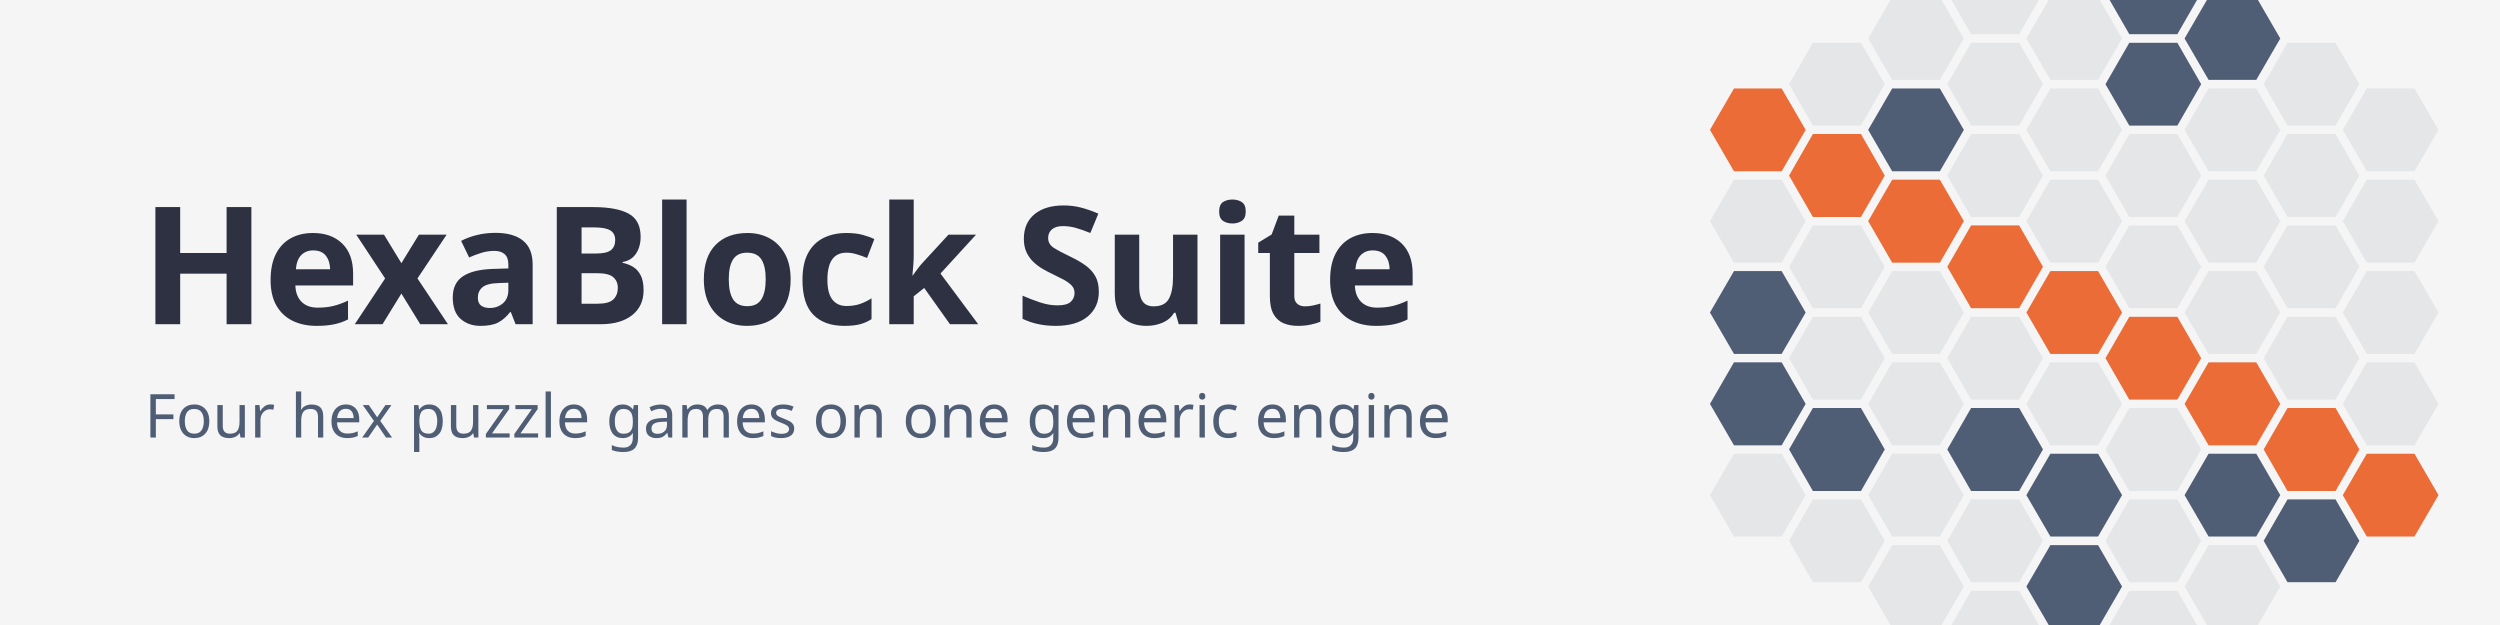
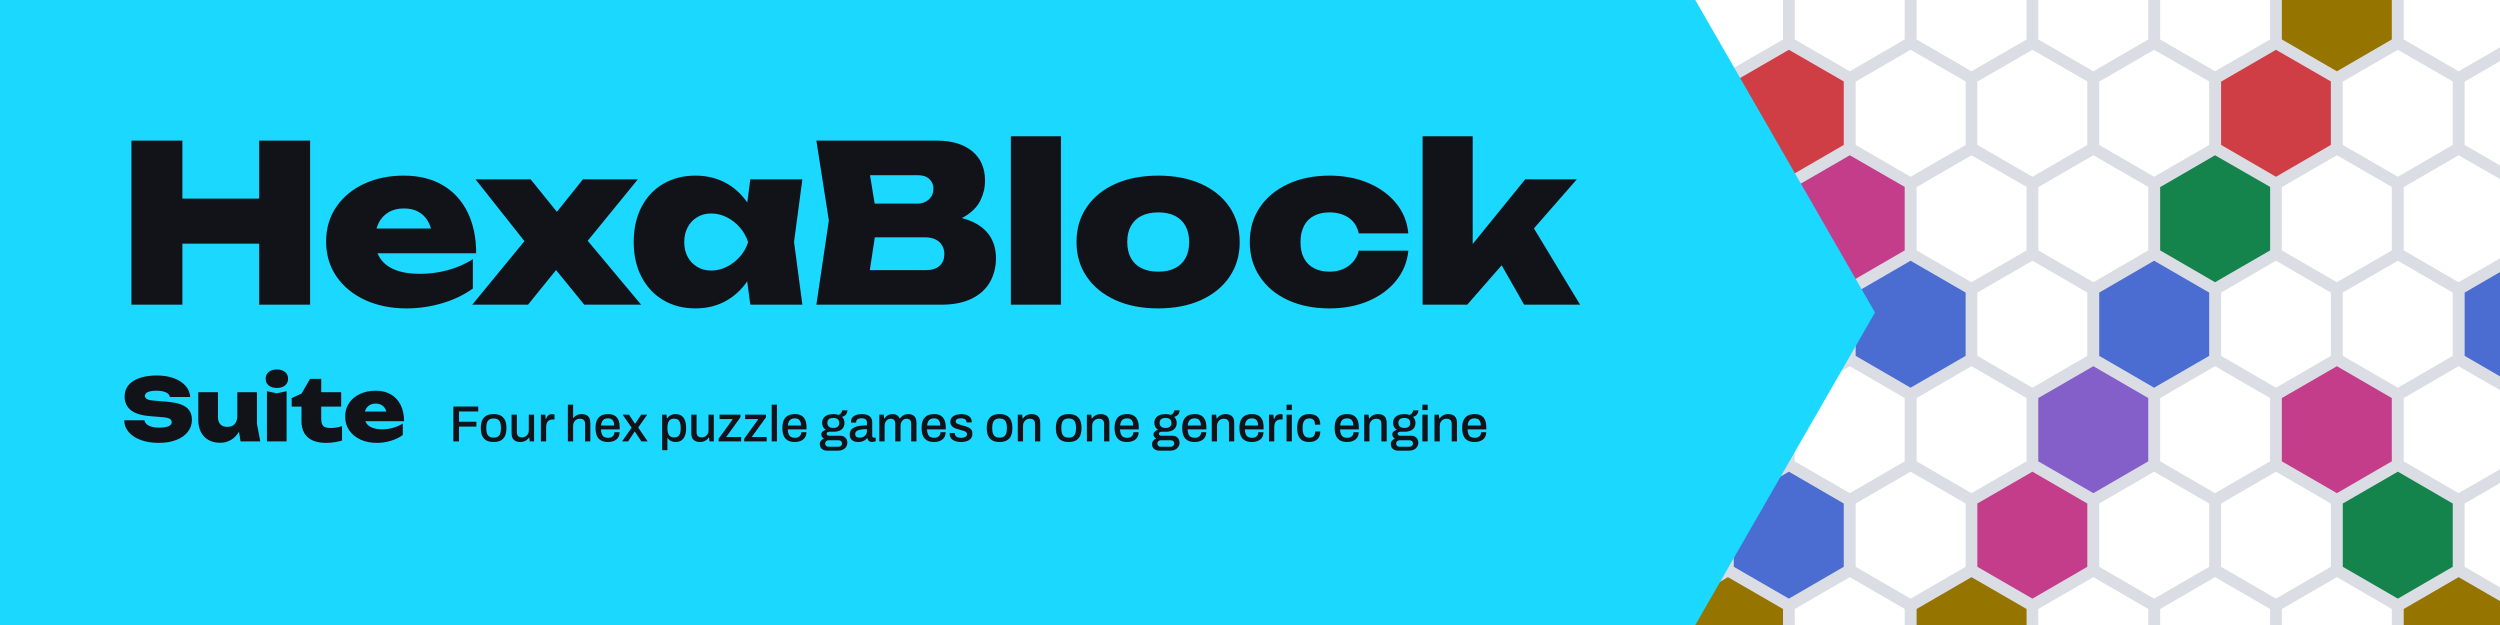
<svg xmlns="http://www.w3.org/2000/svg" viewBox="0 0 1280 320" width="1280" height="320" role="img" aria-label="HexaBlock Suite: four hex puzzle games on one generic engine">
-   <rect width="1280" height="320" fill="#f5f5f5" />
-   <polygon points="924.5,66.5 912.2,87.7 887.8,87.7 875.5,66.5 887.8,45.3 912.2,45.3" fill="#eb6c36" />
-   <polygon points="924.5,113.2 912.2,134.5 887.8,134.5 875.5,113.2 887.8,92 912.2,92" fill="#e4e6e8" />
-   <polygon points="924.5,160 912.2,181.2 887.8,181.2 875.5,160 887.8,138.8 912.2,138.8" fill="#4f5d75" />
-   <polygon points="924.5,206.8 912.2,228 887.8,228 875.5,206.8 887.8,185.5 912.2,185.5" fill="#4f5d75" />
-   <polygon points="924.5,253.5 912.2,274.7 887.8,274.7 875.5,253.5 887.8,232.3 912.2,232.3" fill="#e4e6e8" />
-   <polygon points="965,43.1 952.8,64.3 928.2,64.3 916,43.1 928.2,21.9 952.8,21.9" fill="#e4e6e8" />
-   <polygon points="965,89.9 952.8,111.1 928.2,111.1 916,89.9 928.2,68.6 952.8,68.6" fill="#eb6c36" />
-   <polygon points="965,136.6 952.8,157.8 928.2,157.8 916,136.6 928.2,115.4 952.8,115.4" fill="#e4e6e8" />
-   <polygon points="965,183.4 952.8,204.6 928.2,204.6 916,183.4 928.2,162.2 952.8,162.2" fill="#e4e6e8" />
-   <polygon points="965,230.1 952.8,251.4 928.2,251.4 916,230.1 928.2,208.9 952.8,208.9" fill="#4f5d75" />
-   <polygon points="965,276.9 952.8,298.1 928.2,298.1 916,276.9 928.2,255.7 952.8,255.7" fill="#e4e6e8" />
-   <polygon points="1005.5,19.7 993.2,40.9 968.8,40.9 956.5,19.7 968.8,-1.5 993.2,-1.5" fill="#e4e6e8" />
-   <polygon points="1005.5,66.5 993.2,87.7 968.8,87.7 956.5,66.5 968.8,45.3 993.2,45.3" fill="#4f5d75" />
-   <polygon points="1005.5,113.2 993.2,134.5 968.8,134.5 956.5,113.2 968.8,92 993.2,92" fill="#eb6c36" />
-   <polygon points="1005.5,160 993.2,181.2 968.8,181.2 956.5,160 968.8,138.8 993.2,138.8" fill="#e4e6e8" />
-   <polygon points="1005.5,206.8 993.2,228 968.8,228 956.5,206.8 968.8,185.5 993.2,185.5" fill="#e4e6e8" />
-   <polygon points="1005.5,253.5 993.2,274.7 968.8,274.7 956.5,253.5 968.8,232.3 993.2,232.3" fill="#e4e6e8" />
-   <polygon points="1005.5,300.3 993.2,321.5 968.8,321.5 956.5,300.3 968.8,279.1 993.2,279.1" fill="#e4e6e8" />
-   <polygon points="1046,-3.7 1033.8,17.5 1009.2,17.5 997,-3.7 1009.2,-24.9 1033.8,-24.9" fill="#e4e6e8" />
-   <polygon points="1046,43.1 1033.8,64.3 1009.2,64.3 997,43.1 1009.2,21.9 1033.8,21.9" fill="#e4e6e8" />
-   <polygon points="1046,89.9 1033.8,111.1 1009.2,111.1 997,89.9 1009.2,68.6 1033.8,68.6" fill="#e4e6e8" />
-   <polygon points="1046,136.6 1033.8,157.8 1009.2,157.8 997,136.6 1009.2,115.4 1033.8,115.4" fill="#eb6c36" />
-   <polygon points="1046,183.4 1033.8,204.6 1009.2,204.6 997,183.4 1009.2,162.2 1033.8,162.2" fill="#e4e6e8" />
-   <polygon points="1046,230.1 1033.8,251.4 1009.2,251.4 997,230.1 1009.2,208.9 1033.8,208.9" fill="#4f5d75" />
-   <polygon points="1046,276.9 1033.8,298.1 1009.2,298.1 997,276.9 1009.2,255.7 1033.8,255.7" fill="#e4e6e8" />
-   <polygon points="1046,323.7 1033.8,344.9 1009.2,344.9 997,323.7 1009.2,302.5 1033.8,302.5" fill="#e4e6e8" />
-   <polygon points="1086.5,-27.1 1074.2,-5.8 1049.8,-5.8 1037.5,-27.1 1049.8,-48.3 1074.2,-48.3" fill="#e4e6e8" />
-   <polygon points="1086.5,19.7 1074.2,40.9 1049.8,40.9 1037.5,19.7 1049.8,-1.5 1074.2,-1.5" fill="#e4e6e8" />
-   <polygon points="1086.5,66.5 1074.2,87.7 1049.8,87.7 1037.5,66.5 1049.8,45.3 1074.2,45.3" fill="#e4e6e8" />
-   <polygon points="1086.5,113.2 1074.2,134.5 1049.8,134.5 1037.5,113.2 1049.8,92 1074.2,92" fill="#e4e6e8" />
-   <polygon points="1086.5,160 1074.2,181.2 1049.8,181.2 1037.5,160 1049.8,138.8 1074.2,138.8" fill="#eb6c36" />
-   <polygon points="1086.5,206.8 1074.2,228 1049.8,228 1037.5,206.8 1049.8,185.5 1074.2,185.5" fill="#e4e6e8" />
-   <polygon points="1086.5,253.5 1074.2,274.7 1049.8,274.7 1037.5,253.5 1049.8,232.3 1074.2,232.3" fill="#4f5d75" />
-   <polygon points="1086.5,300.3 1074.2,321.5 1049.8,321.5 1037.5,300.3 1049.8,279.1 1074.2,279.1" fill="#4f5d75" />
-   <polygon points="1086.5,347.1 1074.2,368.3 1049.8,368.3 1037.5,347.1 1049.8,325.8 1074.2,325.8" fill="#e4e6e8" />
-   <polygon points="1127,-3.7 1114.8,17.5 1090.2,17.5 1078,-3.7 1090.2,-24.9 1114.8,-24.9" fill="#4f5d75" />
-   <polygon points="1127,43.1 1114.8,64.3 1090.2,64.3 1078,43.1 1090.2,21.9 1114.8,21.9" fill="#4f5d75" />
-   <polygon points="1127,89.9 1114.8,111.1 1090.2,111.1 1078,89.9 1090.2,68.6 1114.8,68.6" fill="#e4e6e8" />
-   <polygon points="1127,136.6 1114.8,157.8 1090.2,157.8 1078,136.6 1090.2,115.4 1114.8,115.4" fill="#e4e6e8" />
-   <polygon points="1127,183.4 1114.8,204.6 1090.2,204.6 1078,183.4 1090.2,162.2 1114.8,162.2" fill="#eb6c36" />
-   <polygon points="1127,230.1 1114.8,251.4 1090.2,251.4 1078,230.1 1090.2,208.9 1114.8,208.9" fill="#e4e6e8" />
-   <polygon points="1127,276.9 1114.8,298.1 1090.2,298.1 1078,276.9 1090.2,255.7 1114.8,255.7" fill="#e4e6e8" />
-   <polygon points="1127,323.7 1114.8,344.9 1090.2,344.9 1078,323.7 1090.2,302.5 1114.8,302.5" fill="#e4e6e8" />
-   <polygon points="1167.5,19.7 1155.2,40.9 1130.8,40.9 1118.5,19.7 1130.8,-1.5 1155.2,-1.5" fill="#4f5d75" />
-   <polygon points="1167.5,66.5 1155.2,87.7 1130.8,87.7 1118.5,66.5 1130.8,45.3 1155.2,45.3" fill="#e4e6e8" />
-   <polygon points="1167.5,113.2 1155.2,134.5 1130.8,134.5 1118.5,113.2 1130.8,92 1155.2,92" fill="#e4e6e8" />
-   <polygon points="1167.5,160 1155.2,181.2 1130.8,181.2 1118.5,160 1130.8,138.8 1155.2,138.8" fill="#e4e6e8" />
-   <polygon points="1167.5,206.8 1155.2,228 1130.8,228 1118.5,206.8 1130.8,185.5 1155.2,185.5" fill="#eb6c36" />
-   <polygon points="1167.5,253.5 1155.2,274.7 1130.8,274.7 1118.5,253.5 1130.8,232.3 1155.2,232.3" fill="#4f5d75" />
-   <polygon points="1167.5,300.3 1155.2,321.5 1130.8,321.5 1118.5,300.3 1130.8,279.1 1155.2,279.1" fill="#e4e6e8" />
-   <polygon points="1208,43.1 1195.8,64.3 1171.2,64.3 1159,43.1 1171.2,21.9 1195.8,21.9" fill="#e4e6e8" />
-   <polygon points="1208,89.9 1195.8,111.1 1171.2,111.1 1159,89.9 1171.2,68.6 1195.8,68.6" fill="#e4e6e8" />
-   <polygon points="1208,136.6 1195.8,157.8 1171.2,157.8 1159,136.6 1171.2,115.4 1195.8,115.4" fill="#e4e6e8" />
-   <polygon points="1208,183.4 1195.8,204.6 1171.2,204.6 1159,183.4 1171.2,162.2 1195.8,162.2" fill="#e4e6e8" />
-   <polygon points="1208,230.1 1195.8,251.4 1171.2,251.4 1159,230.1 1171.2,208.9 1195.8,208.9" fill="#eb6c36" />
-   <polygon points="1208,276.9 1195.8,298.1 1171.2,298.1 1159,276.9 1171.2,255.7 1195.8,255.7" fill="#4f5d75" />
-   <polygon points="1248.5,66.5 1236.2,87.7 1211.8,87.7 1199.5,66.5 1211.8,45.3 1236.2,45.3" fill="#e4e6e8" />
-   <polygon points="1248.5,113.2 1236.2,134.5 1211.8,134.5 1199.5,113.2 1211.8,92 1236.2,92" fill="#e4e6e8" />
-   <polygon points="1248.5,160 1236.2,181.2 1211.8,181.2 1199.5,160 1211.8,138.8 1236.2,138.8" fill="#e4e6e8" />
-   <polygon points="1248.5,206.8 1236.2,228 1211.8,228 1199.5,206.8 1211.8,185.5 1236.2,185.5" fill="#e4e6e8" />
-   <polygon points="1248.5,253.5 1236.2,274.7 1211.8,274.7 1199.5,253.5 1211.8,232.3 1236.2,232.3" fill="#eb6c36" />
-   <text x="72" y="166" font-family="-apple-system, BlinkMacSystemFont, 'Segoe UI', 'Noto Sans', Helvetica, Arial, sans-serif" font-size="84" font-weight="700" fill="#2d3142" text-anchor="start" letter-spacing="-1.5">HexaBlock Suite</text>
-   <text x="74" y="224" font-family="-apple-system, BlinkMacSystemFont, 'Segoe UI', 'Noto Sans', Helvetica, Arial, sans-serif" font-size="31" font-weight="400" fill="#4f5d75" text-anchor="start">Four hex puzzle games on one generic engine</text>
+   <rect width="1280" height="320" fill="#dbdde4" />
+   <polygon points="663.4,20.2 635.3,36.5 607.1,20.2 607.1,-12.3 635.3,-28.5 663.4,-12.3" fill="#ffffff" />
+   <polygon points="725.8,20.2 697.6,36.5 669.5,20.2 669.5,-12.3 697.6,-28.5 725.8,-12.3" fill="#ffffff" />
+   <polygon points="788.1,20.2 760.0,36.5 731.9,20.2 731.9,-12.3 760.0,-28.5 788.1,-12.3" fill="#957500" />
+   <polygon points="850.5,20.2 822.4,36.5 794.2,20.2 794.2,-12.3 822.4,-28.5 850.5,-12.3" fill="#ffffff" />
+   <polygon points="912.9,20.2 884.7,36.5 856.6,20.2 856.6,-12.3 884.7,-28.5 912.9,-12.3" fill="#ffffff" />
+   <polygon points="975.2,20.2 947.1,36.5 918.9,20.2 918.9,-12.3 947.1,-28.5 975.2,-12.3" fill="#ffffff" />
+   <polygon points="1037.6,20.2 1009.4,36.5 981.3,20.2 981.3,-12.3 1009.4,-28.5 1037.6,-12.3" fill="#ffffff" />
+   <polygon points="1099.9,20.2 1071.8,36.5 1043.6,20.2 1043.6,-12.3 1071.8,-28.5 1099.9,-12.3" fill="#ffffff" />
+   <polygon points="1162.3,20.2 1134.1,36.5 1106.0,20.2 1106.0,-12.3 1134.1,-28.5 1162.3,-12.3" fill="#ffffff" />
+   <polygon points="1224.6,20.2 1196.5,36.5 1168.3,20.2 1168.3,-12.3 1196.5,-28.5 1224.6,-12.3" fill="#957500" />
+   <polygon points="1287.0,20.2 1258.8,36.5 1230.7,20.2 1230.7,-12.3 1258.8,-28.5 1287.0,-12.3" fill="#ffffff" />
+   <polygon points="632.3,74.2 604.1,90.5 576.0,74.2 576.0,41.8 604.1,25.5 632.3,41.7" fill="#ffffff" />
+   <polygon points="694.6,74.2 666.5,90.5 638.3,74.2 638.3,41.8 666.5,25.5 694.6,41.7" fill="#845ec9" />
+   <polygon points="757.0,74.2 728.8,90.5 700.7,74.2 700.7,41.8 728.8,25.5 757.0,41.7" fill="#ffffff" />
+   <polygon points="819.3,74.2 791.2,90.5 763.0,74.2 763.0,41.8 791.2,25.5 819.3,41.7" fill="#15834c" />
+   <polygon points="881.7,74.2 853.5,90.5 825.4,74.2 825.4,41.8 853.5,25.5 881.7,41.7" fill="#ffffff" />
+   <polygon points="944.0,74.2 915.9,90.5 887.7,74.2 887.7,41.8 915.9,25.5 944.0,41.7" fill="#cf3d45" />
+   <polygon points="1006.4,74.2 978.2,90.5 950.1,74.2 950.1,41.8 978.2,25.5 1006.4,41.7" fill="#ffffff" />
+   <polygon points="1068.7,74.2 1040.6,90.5 1012.4,74.2 1012.4,41.8 1040.6,25.5 1068.7,41.7" fill="#ffffff" />
+   <polygon points="1131.1,74.2 1102.9,90.5 1074.8,74.2 1074.8,41.8 1102.9,25.5 1131.1,41.7" fill="#ffffff" />
+   <polygon points="1193.4,74.2 1165.3,90.5 1137.2,74.2 1137.2,41.8 1165.3,25.5 1193.4,41.7" fill="#cf3d45" />
+   <polygon points="1255.8,74.2 1227.7,90.5 1199.5,74.2 1199.5,41.8 1227.7,25.5 1255.8,41.7" fill="#ffffff" />
+   <polygon points="1318.2,74.2 1290.0,90.5 1261.9,74.2 1261.9,41.8 1290.0,25.5 1318.2,41.7" fill="#ffffff" />
+   <polygon points="663.4,128.2 635.3,144.5 607.1,128.2 607.1,95.8 635.3,79.5 663.4,95.7" fill="#ffffff" />
+   <polygon points="725.8,128.2 697.6,144.5 669.5,128.2 669.5,95.8 697.6,79.5 725.8,95.7" fill="#845ec9" />
+   <polygon points="788.1,128.2 760.0,144.5 731.9,128.2 731.9,95.8 760.0,79.5 788.1,95.7" fill="#cf3d45" />
+   <polygon points="850.5,128.2 822.4,144.5 794.2,128.2 794.2,95.8 822.4,79.5 850.5,95.7" fill="#845ec9" />
+   <polygon points="912.9,128.2 884.7,144.5 856.6,128.2 856.6,95.8 884.7,79.5 912.9,95.7" fill="#845ec9" />
+   <polygon points="975.2,128.2 947.1,144.5 918.9,128.2 918.9,95.8 947.1,79.5 975.2,95.7" fill="#c43d8a" />
+   <polygon points="1037.6,128.2 1009.4,144.5 981.3,128.2 981.3,95.8 1009.4,79.5 1037.6,95.7" fill="#ffffff" />
+   <polygon points="1099.9,128.2 1071.8,144.5 1043.6,128.2 1043.6,95.8 1071.8,79.5 1099.9,95.7" fill="#ffffff" />
+   <polygon points="1162.3,128.2 1134.1,144.5 1106.0,128.2 1106.0,95.8 1134.1,79.5 1162.3,95.7" fill="#15834c" />
+   <polygon points="1224.6,128.2 1196.5,144.5 1168.3,128.2 1168.3,95.8 1196.5,79.5 1224.6,95.7" fill="#ffffff" />
+   <polygon points="1287.0,128.2 1258.8,144.5 1230.7,128.2 1230.7,95.8 1258.8,79.5 1287.0,95.7" fill="#ffffff" />
+   <polygon points="632.3,182.2 604.1,198.5 576.0,182.2 576.0,149.8 604.1,133.5 632.3,149.8" fill="#ffffff" />
+   <polygon points="694.6,182.2 666.5,198.5 638.3,182.2 638.3,149.8 666.5,133.5 694.6,149.8" fill="#ffffff" />
+   <polygon points="757.0,182.2 728.8,198.5 700.7,182.2 700.7,149.8 728.8,133.5 757.0,149.8" fill="#957500" />
+   <polygon points="819.3,182.2 791.2,198.5 763.0,182.2 763.0,149.8 791.2,133.5 819.3,149.8" fill="#ffffff" />
+   <polygon points="881.7,182.2 853.5,198.5 825.4,182.2 825.4,149.8 853.5,133.5 881.7,149.8" fill="#ffffff" />
+   <polygon points="944.0,182.2 915.9,198.5 887.7,182.2 887.7,149.8 915.9,133.5 944.0,149.8" fill="#ffffff" />
+   <polygon points="1006.4,182.2 978.2,198.5 950.1,182.2 950.1,149.8 978.2,133.5 1006.4,149.8" fill="#4b6cd1" />
+   <polygon points="1068.7,182.2 1040.6,198.5 1012.4,182.2 1012.4,149.8 1040.6,133.5 1068.7,149.8" fill="#ffffff" />
+   <polygon points="1131.1,182.2 1102.9,198.5 1074.8,182.2 1074.8,149.8 1102.9,133.5 1131.1,149.8" fill="#4b6cd1" />
+   <polygon points="1193.4,182.2 1165.3,198.5 1137.2,182.2 1137.2,149.8 1165.3,133.5 1193.4,149.8" fill="#ffffff" />
+   <polygon points="1255.8,182.2 1227.7,198.5 1199.5,182.2 1199.5,149.8 1227.7,133.5 1255.8,149.8" fill="#ffffff" />
+   <polygon points="1318.2,182.2 1290.0,198.5 1261.9,182.2 1261.9,149.8 1290.0,133.5 1318.2,149.8" fill="#4b6cd1" />
+   <polygon points="663.4,236.2 635.3,252.5 607.1,236.2 607.1,203.8 635.3,187.5 663.4,203.8" fill="#4b6cd1" />
+   <polygon points="725.8,236.2 697.6,252.5 669.5,236.2 669.5,203.8 697.6,187.5 725.8,203.8" fill="#ffffff" />
+   <polygon points="788.1,236.2 760.0,252.5 731.9,236.2 731.9,203.8 760.0,187.5 788.1,203.8" fill="#15834c" />
+   <polygon points="850.5,236.2 822.4,252.5 794.2,236.2 794.2,203.8 822.4,187.5 850.5,203.8" fill="#ffffff" />
+   <polygon points="912.9,236.2 884.7,252.5 856.6,236.2 856.6,203.8 884.7,187.5 912.9,203.8" fill="#ffffff" />
+   <polygon points="975.2,236.2 947.1,252.5 918.9,236.2 918.9,203.8 947.1,187.5 975.2,203.8" fill="#ffffff" />
+   <polygon points="1037.6,236.2 1009.4,252.5 981.3,236.2 981.3,203.8 1009.4,187.5 1037.6,203.8" fill="#ffffff" />
+   <polygon points="1099.9,236.2 1071.8,252.5 1043.6,236.2 1043.6,203.8 1071.8,187.5 1099.9,203.8" fill="#845ec9" />
+   <polygon points="1162.3,236.2 1134.1,252.5 1106.0,236.2 1106.0,203.8 1134.1,187.5 1162.3,203.8" fill="#ffffff" />
+   <polygon points="1224.6,236.2 1196.5,252.5 1168.3,236.2 1168.3,203.8 1196.5,187.5 1224.6,203.8" fill="#c43d8a" />
+   <polygon points="1287.0,236.2 1258.8,252.5 1230.7,236.2 1230.7,203.8 1258.8,187.5 1287.0,203.8" fill="#ffffff" />
+   <polygon points="632.3,290.2 604.1,306.5 576.0,290.2 576.0,257.8 604.1,241.5 632.3,257.8" fill="#4b6cd1" />
+   <polygon points="694.6,290.2 666.5,306.5 638.3,290.2 638.3,257.8 666.5,241.5 694.6,257.8" fill="#ffffff" />
+   <polygon points="757.0,290.2 728.8,306.5 700.7,290.2 700.7,257.8 728.8,241.5 757.0,257.8" fill="#ffffff" />
+   <polygon points="819.3,290.2 791.2,306.5 763.0,290.2 763.0,257.8 791.2,241.5 819.3,257.8" fill="#ffffff" />
+   <polygon points="881.7,290.2 853.5,306.5 825.4,290.2 825.4,257.8 853.5,241.5 881.7,257.8" fill="#ffffff" />
+   <polygon points="944.0,290.2 915.9,306.5 887.7,290.2 887.7,257.8 915.9,241.5 944.0,257.8" fill="#4b6cd1" />
+   <polygon points="1006.4,290.2 978.2,306.5 950.1,290.2 950.1,257.8 978.2,241.5 1006.4,257.8" fill="#ffffff" />
+   <polygon points="1068.7,290.2 1040.6,306.5 1012.4,290.2 1012.4,257.8 1040.6,241.5 1068.7,257.8" fill="#c43d8a" />
+   <polygon points="1131.1,290.2 1102.9,306.5 1074.8,290.2 1074.8,257.8 1102.9,241.5 1131.1,257.8" fill="#ffffff" />
+   <polygon points="1193.4,290.2 1165.3,306.5 1137.2,290.2 1137.2,257.8 1165.3,241.5 1193.4,257.8" fill="#ffffff" />
+   <polygon points="1255.8,290.2 1227.7,306.5 1199.5,290.2 1199.5,257.8 1227.7,241.5 1255.8,257.8" fill="#15834c" />
+   <polygon points="1318.2,290.2 1290.0,306.5 1261.9,290.2 1261.9,257.8 1290.0,241.5 1318.2,257.8" fill="#ffffff" />
+   <polygon points="663.4,344.2 635.3,360.5 607.1,344.2 607.1,311.8 635.3,295.5 663.4,311.8" fill="#cf3d45" />
+   <polygon points="725.8,344.2 697.6,360.5 669.5,344.2 669.5,311.8 697.6,295.5 725.8,311.8" fill="#ffffff" />
+   <polygon points="788.1,344.2 760.0,360.5 731.9,344.2 731.9,311.8 760.0,295.5 788.1,311.8" fill="#ffffff" />
+   <polygon points="850.5,344.2 822.4,360.5 794.2,344.2 794.2,311.8 822.4,295.5 850.5,311.8" fill="#ffffff" />
+   <polygon points="912.9,344.2 884.7,360.5 856.6,344.2 856.6,311.8 884.7,295.5 912.9,311.8" fill="#957500" />
+   <polygon points="975.2,344.2 947.1,360.5 918.9,344.2 918.9,311.8 947.1,295.5 975.2,311.8" fill="#ffffff" />
+   <polygon points="1037.6,344.2 1009.4,360.5 981.3,344.2 981.3,311.8 1009.4,295.5 1037.6,311.8" fill="#957500" />
+   <polygon points="1099.9,344.2 1071.8,360.5 1043.6,344.2 1043.6,311.8 1071.8,295.5 1099.9,311.8" fill="#ffffff" />
+   <polygon points="1162.3,344.2 1134.1,360.5 1106.0,344.2 1106.0,311.8 1134.1,295.5 1162.3,311.8" fill="#ffffff" />
+   <polygon points="1224.6,344.2 1196.5,360.5 1168.3,344.2 1168.3,311.8 1196.5,295.5 1224.6,311.8" fill="#ffffff" />
+   <polygon points="1287.0,344.2 1258.8,360.5 1230.7,344.2 1230.7,311.8 1258.8,295.5 1287.0,311.8" fill="#957500" />
+   <polygon points="0,0 868,0 960,160 868,320 0,320" fill="#1ad8ff" />
+   <path d="M67.28 72H93.38V156H67.28ZM132.69 72H158.78V156H132.69ZM81.95 101.68H143.22V124.75H81.95ZM208.18 157.9Q196.31 157.9 187.02 153.65Q177.72 149.39 172.34 141.66Q166.97 133.94 166.97 123.63Q166.97 113.55 172.18 105.94Q177.38 98.32 186.4 94.12Q195.42 89.92 206.62 89.92Q218.38 89.92 226.66 94.79Q234.95 99.66 239.38 108.62Q243.8 117.58 243.8 129.68H187.91V117.02H229.02L221.51 121.28Q220.95 116.46 219.1 113.27Q217.26 110.08 214.18 108.4Q211.1 106.72 206.84 106.72Q202.14 106.72 198.83 108.74Q195.53 110.75 193.79 114.34Q192.06 117.92 192.06 122.51Q192.06 128.22 194.58 132.14Q197.1 136.06 202.25 138.14Q207.4 140.21 215.02 140.21Q222.3 140.21 229.3 138.3Q236.3 136.4 242.12 132.7V147.71Q235.29 152.64 226.33 155.27Q217.37 157.9 208.18 157.9ZM241.79 156 271.14 120.27V126.77L243.47 91.82H271.7L288.61 112.77H281.66L298.46 91.82H326.58L297.79 127.1L296.34 117.81L328.26 156H299.14L280.99 133.71H288.38L270.35 156ZM384.15 156 381.13 133.15 384.26 123.97 381.13 114.9 384.15 91.82H410.81L406.55 123.86L410.81 156ZM389.86 123.97Q388.52 134.16 383.98 141.83Q379.45 149.5 372.34 153.7Q365.22 157.9 356.04 157.9Q346.74 157.9 339.58 153.65Q332.41 149.39 328.43 141.72Q324.46 134.05 324.46 123.97Q324.46 113.66 328.43 105.99Q332.41 98.32 339.58 94.12Q346.74 89.92 356.04 89.92Q365.22 89.92 372.34 94.06Q379.45 98.21 384.04 105.88Q388.63 113.55 389.86 123.97ZM350.33 123.97Q350.33 128.22 352.06 131.47Q353.8 134.72 356.94 136.62Q360.07 138.53 364.1 138.53Q368.25 138.53 372.06 136.62Q375.86 134.72 378.78 131.47Q381.69 128.22 383.03 123.97Q381.69 119.71 378.78 116.41Q375.86 113.1 372.06 111.2Q368.25 109.3 364.1 109.3Q360.07 109.3 356.94 111.2Q353.8 113.1 352.06 116.41Q350.33 119.71 350.33 123.97ZM479.25 115.01 481.38 110.3Q490.9 110.53 497.28 113.27Q503.66 116.02 506.8 120.83Q509.94 125.65 509.94 132.14Q509.94 138.98 506.86 144.41Q503.78 149.84 497.5 152.92Q491.23 156 481.94 156H417.98L424.37 112.88L417.98 72H479.58Q491.23 72 497.78 77.43Q504.34 82.86 504.34 92.5Q504.34 97.87 501.93 102.69Q499.52 107.5 493.98 110.81Q488.43 114.11 479.25 115.01ZM443.52 150.18 433.55 138.3H474.21Q478.58 138.3 481.04 136.12Q483.5 133.94 483.5 130.02Q483.5 126.32 480.93 123.91Q478.35 121.5 473.42 121.5H439.6V104.26H469.73Q473.2 104.26 475.55 102.13Q477.9 100 477.9 96.53Q477.9 93.62 475.83 91.66Q473.76 89.7 469.95 89.7H433.66L443.52 77.82L449.23 112.88ZM517.56 69.76H543.21V156H517.56ZM592.94 157.9Q580.51 157.9 571.1 153.65Q561.7 149.39 556.43 141.72Q551.17 134.05 551.17 123.97Q551.17 113.66 556.43 105.99Q561.7 98.32 571.1 94.12Q580.51 89.92 593.06 89.92Q605.49 89.92 614.9 94.12Q624.3 98.32 629.51 105.99Q634.72 113.66 634.72 123.97Q634.72 134.05 629.51 141.72Q624.3 149.39 614.9 153.65Q605.49 157.9 592.94 157.9ZM593.06 139.09Q598.1 139.09 601.62 137.3Q605.15 135.5 607 132.09Q608.85 128.67 608.85 123.97Q608.85 119.15 607 115.74Q605.15 112.32 601.62 110.53Q598.1 108.74 593.06 108.74Q588.02 108.74 584.43 110.53Q580.85 112.32 579 115.74Q577.15 119.15 577.15 123.86Q577.15 128.67 579 132.09Q580.85 135.5 584.43 137.3Q588.02 139.09 593.06 139.09ZM721.08 128.34Q720.18 137.18 714.7 143.85Q709.21 150.51 700.42 154.21Q691.62 157.9 680.65 157.9Q668.66 157.9 659.42 153.65Q650.18 149.39 645.03 141.66Q639.88 133.94 639.88 123.97Q639.88 113.78 645.03 106.16Q650.18 98.54 659.42 94.23Q668.66 89.92 680.65 89.92Q691.62 89.92 700.42 93.62Q709.21 97.31 714.7 103.92Q720.18 110.53 721.08 119.49H695.66Q694.54 114.22 690.5 111.48Q686.47 108.74 680.65 108.74Q676.17 108.74 672.81 110.47Q669.45 112.21 667.66 115.62Q665.86 119.04 665.86 123.97Q665.86 128.9 667.66 132.26Q669.45 135.62 672.81 137.35Q676.17 139.09 680.65 139.09Q686.47 139.09 690.5 136.12Q694.54 133.15 695.66 128.34ZM754.02 135.84 747.07 133.49 780.9 91.82H807.33L751.22 156H728.37V69.76H754.02ZM762.64 124.86 782.24 111.76 809.01 156H780.34Z" fill="#121319" />
+   <path d="M63.58 215.18H73.97Q74.14 216.32 75.09 217.18Q76.04 218.04 77.66 218.5Q79.29 218.96 81.49 218.96Q84.53 218.96 86.22 218.26Q87.92 217.55 87.92 216.1Q87.92 215.09 86.95 214.45Q85.98 213.81 83.12 213.59L77.31 213.11Q70.18 212.58 66.99 210.01Q63.8 207.43 63.8 203.08Q63.8 199.51 65.87 197.11Q67.94 194.72 71.64 193.48Q75.33 192.25 80.35 192.25Q85.19 192.25 88.95 193.62Q92.71 194.98 94.93 197.47Q97.16 199.95 97.38 203.25H86.99Q86.82 202.28 86 201.56Q85.19 200.83 83.69 200.44Q82.2 200.04 80.13 200.04Q77.4 200.04 75.79 200.7Q74.19 201.36 74.19 202.68Q74.19 203.65 75.13 204.26Q76.08 204.88 78.63 205.1L85.01 205.63Q89.76 205.98 92.69 207.1Q95.62 208.22 96.94 210.14Q98.26 212.05 98.26 214.96Q98.26 218.48 96.14 221.14Q94.03 223.8 90.23 225.27Q86.42 226.75 81.32 226.75Q76.08 226.75 72.12 225.3Q68.16 223.84 65.92 221.23Q63.67 218.61 63.58 215.18ZM112.73 226.7Q109.21 226.7 106.68 225.25Q104.15 223.8 102.83 221.14Q101.51 218.48 101.51 214.96V200.79H111.59V213.5Q111.59 215.92 112.82 217.24Q114.05 218.56 116.3 218.56Q118.01 218.56 119.16 217.9Q120.3 217.24 120.89 215.97Q121.49 214.69 121.49 212.84L124.52 214.43Q124 218.43 122.28 221.18Q120.56 223.93 118.12 225.32Q115.68 226.7 112.73 226.7ZM123.16 226 121.49 215.57V200.79H131.56V217.11L133.28 226ZM136.67 200.3 141.73 201.36 146.74 200.3V226H136.67ZM141.73 198.63Q139.18 198.63 137.59 197.36Q136.01 196.08 136.01 193.92Q136.01 191.72 137.59 190.45Q139.18 189.17 141.73 189.17Q144.37 189.17 145.93 190.45Q147.49 191.72 147.49 193.92Q147.49 196.08 145.93 197.36Q144.37 198.63 141.73 198.63ZM149.34 208.18V203.82L154.36 201.54L158.76 193.97H164.48V200.79H174.68V208.18H164.48V214.47Q164.48 217.02 165.47 218.08Q166.46 219.14 169.36 219.14Q171.16 219.14 172.57 218.85Q173.98 218.56 175.12 218.12V225.56Q173.72 226 171.56 226.37Q169.4 226.75 167.03 226.75Q162.72 226.75 159.92 225.43Q157.13 224.11 155.74 221.64Q154.36 219.18 154.36 215.84V208.18ZM192.9 226.75Q188.24 226.75 184.58 225.08Q180.93 223.4 178.82 220.37Q176.71 217.33 176.71 213.28Q176.71 209.32 178.75 206.33Q180.8 203.34 184.34 201.69Q187.88 200.04 192.28 200.04Q196.9 200.04 200.16 201.95Q203.42 203.87 205.15 207.39Q206.89 210.91 206.89 215.66H184.94V210.69H201.08L198.14 212.36Q197.92 210.47 197.19 209.21Q196.46 207.96 195.25 207.3Q194.04 206.64 192.37 206.64Q190.52 206.64 189.23 207.43Q187.93 208.22 187.25 209.63Q186.56 211.04 186.56 212.84Q186.56 215.09 187.55 216.63Q188.54 218.17 190.57 218.98Q192.59 219.8 195.58 219.8Q198.44 219.8 201.19 219.05Q203.94 218.3 206.23 216.85V222.74Q203.55 224.68 200.03 225.71Q196.51 226.75 192.9 226.75Z" fill="#121319" />
+   <path d="M232.11 226V208.16H244.85V210.66H235.02V215.94H243.91V218.41H235.02V226ZM252.72 226.31Q250.59 226.31 249.12 225.55Q247.65 224.78 246.91 223.19Q246.17 221.61 246.17 219.16Q246.17 216.69 246.91 215.12Q247.65 213.55 249.12 212.78Q250.59 212.01 252.72 212.01Q254.91 212.01 256.36 212.78Q257.82 213.55 258.56 215.12Q259.3 216.69 259.3 219.16Q259.3 221.61 258.56 223.19Q257.82 224.78 256.36 225.55Q254.91 226.31 252.72 226.31ZM252.72 224.08Q254.02 224.08 254.86 223.57Q255.69 223.06 256.09 222.02Q256.49 220.98 256.49 219.4V218.93Q256.49 217.34 256.09 216.3Q255.69 215.26 254.86 214.75Q254.02 214.25 252.72 214.25Q251.45 214.25 250.62 214.75Q249.79 215.26 249.38 216.3Q248.98 217.34 248.98 218.93V219.4Q248.98 220.98 249.38 222.02Q249.79 223.06 250.62 223.57Q251.45 224.08 252.72 224.08ZM266.35 226.31Q264.37 226.31 263.15 225.26Q261.93 224.21 261.93 221.66V212.32H264.63V221.24Q264.63 222.02 264.83 222.54Q265.02 223.06 265.39 223.37Q265.75 223.69 266.24 223.82Q266.74 223.95 267.34 223.95Q268.27 223.95 269.04 223.49Q269.81 223.04 270.27 222.22Q270.74 221.4 270.74 220.33V212.32H273.45V226H271.24L271 224.05H270.82Q270.33 224.8 269.65 225.3Q268.97 225.79 268.15 226.05Q267.34 226.31 266.35 226.31ZM276.93 226V212.32H279.17L279.4 214.53H279.56Q279.79 213.88 280.17 213.31Q280.54 212.74 281.15 212.38Q281.77 212.01 282.65 212.01Q283.07 212.01 283.39 212.09Q283.72 212.17 283.9 212.22V214.77H282.99Q282.16 214.77 281.52 215.03Q280.88 215.29 280.45 215.8Q280.02 216.3 279.83 217.03Q279.63 217.76 279.63 218.67V226ZM290.74 226V207.2H293.44V213.96H293.62Q294.12 213.34 294.74 212.91Q295.36 212.48 296.14 212.25Q296.92 212.01 297.86 212.01Q299.16 212.01 300.15 212.47Q301.14 212.92 301.7 213.94Q302.25 214.95 302.25 216.67V226H299.55V217.08Q299.55 216.3 299.36 215.78Q299.16 215.26 298.8 214.95Q298.43 214.64 297.94 214.51Q297.44 214.38 296.85 214.38Q295.91 214.38 295.14 214.82Q294.38 215.26 293.91 216.07Q293.44 216.87 293.44 217.99V226ZM311.3 226.31Q309.2 226.31 307.78 225.55Q306.36 224.78 305.63 223.19Q304.91 221.61 304.91 219.16Q304.91 216.69 305.63 215.12Q306.36 213.55 307.79 212.78Q309.22 212.01 311.35 212.01Q313.3 212.01 314.62 212.75Q315.93 213.49 316.61 215Q317.28 216.51 317.28 218.8V219.84H307.69Q307.74 221.29 308.13 222.27Q308.52 223.24 309.31 223.7Q310.11 224.15 311.33 224.15Q312.08 224.15 312.68 223.96Q313.28 223.76 313.69 223.39Q314.11 223.01 314.34 222.48Q314.58 221.94 314.58 221.27H317.23Q317.23 222.49 316.81 223.43Q316.4 224.36 315.61 225Q314.81 225.64 313.72 225.97Q312.63 226.31 311.3 226.31ZM307.74 217.86H314.45Q314.45 216.85 314.23 216.16Q314.01 215.47 313.59 215.03Q313.17 214.59 312.6 214.39Q312.03 214.2 311.3 214.2Q310.21 214.2 309.44 214.59Q308.68 214.98 308.26 215.8Q307.84 216.61 307.74 217.86ZM318.5 226 323.39 218.98 318.79 212.32H322.07L325.08 216.9H325.24L328.28 212.32H331.37L326.75 218.9L331.63 226H328.38L325.06 220.98H324.93L321.6 226ZM339.02 230.5V212.32H341.23L341.46 214.2H341.64Q342.35 213.1 343.44 212.56Q344.53 212.01 345.88 212.01Q347.57 212.01 348.78 212.77Q349.99 213.52 350.64 215.11Q351.29 216.69 351.29 219.21Q351.29 221.66 350.63 223.23Q349.96 224.8 348.77 225.56Q347.57 226.31 346.01 226.31Q345.1 226.31 344.32 226.1Q343.54 225.9 342.93 225.45Q342.32 225.01 341.88 224.34H341.72V230.5ZM345.08 223.97Q346.3 223.97 347.05 223.49Q347.81 223.01 348.16 222Q348.51 220.98 348.51 219.42V218.95Q348.51 217.32 348.14 216.3Q347.78 215.29 347.04 214.82Q346.3 214.35 345.13 214.35Q343.93 214.35 343.18 214.88Q342.42 215.42 342.07 216.46Q341.72 217.5 341.72 218.98V219.34Q341.72 220.57 341.96 221.45Q342.19 222.33 342.63 222.89Q343.07 223.45 343.7 223.71Q344.32 223.97 345.08 223.97ZM358.36 226.31Q356.39 226.31 355.16 225.26Q353.94 224.21 353.94 221.66V212.32H356.65V221.24Q356.65 222.02 356.84 222.54Q357.04 223.06 357.4 223.37Q357.76 223.69 358.26 223.82Q358.75 223.95 359.35 223.95Q360.29 223.95 361.05 223.49Q361.82 223.04 362.29 222.22Q362.76 221.4 362.76 220.33V212.32H365.46V226H363.25L363.02 224.05H362.83Q362.34 224.8 361.66 225.3Q360.99 225.79 360.17 226.05Q359.35 226.31 358.36 226.31ZM367.93 226V224.65L375.21 214.56H368.42V212.32H379.11V213.65L371.8 223.76H379.47V226ZM381.01 226V224.65L388.29 214.56H381.5V212.32H392.19V213.65L384.88 223.76H392.55V226ZM395.1 226V207.2H397.8V226ZM406.96 226.31Q404.85 226.31 403.43 225.55Q402.02 224.78 401.29 223.19Q400.56 221.61 400.56 219.16Q400.56 216.69 401.29 215.12Q402.02 213.55 403.45 212.78Q404.88 212.01 407.01 212.01Q408.96 212.01 410.27 212.75Q411.58 213.49 412.26 215Q412.94 216.51 412.94 218.8V219.84H403.34Q403.39 221.29 403.78 222.27Q404.17 223.24 404.97 223.7Q405.76 224.15 406.98 224.15Q407.74 224.15 408.33 223.96Q408.93 223.76 409.35 223.39Q409.76 223.01 410 222.48Q410.23 221.94 410.23 221.27H412.88Q412.88 222.49 412.47 223.43Q412.05 224.36 411.26 225Q410.47 225.64 409.37 225.97Q408.28 226.31 406.96 226.31ZM403.39 217.86H410.1Q410.1 216.85 409.88 216.16Q409.66 215.47 409.24 215.03Q408.83 214.59 408.26 214.39Q407.68 214.2 406.96 214.2Q405.86 214.2 405.1 214.59Q404.33 214.98 403.91 215.8Q403.5 216.61 403.39 217.86ZM423.31 230.73Q422.37 230.73 421.55 230.34Q420.74 229.95 420.24 229.22Q419.75 228.5 419.75 227.46Q419.75 226.31 420.38 225.6Q421.02 224.88 421.88 224.52Q421.26 224.23 420.88 223.69Q420.5 223.14 420.5 222.44Q420.5 221.48 421.2 220.88Q421.91 220.28 422.84 220.1Q421.93 219.5 421.42 218.59Q420.92 217.68 420.92 216.54Q420.92 215.16 421.57 214.16Q422.22 213.16 423.5 212.58Q424.79 212.01 426.64 212.01Q427.44 212.01 428.16 212.13Q428.87 212.25 429.45 212.45Q430.36 211.99 430.75 211.32Q431.14 210.66 431.21 210.09H433.87Q433.87 210.95 433.51 211.63Q433.16 212.32 432.55 212.78Q431.94 213.23 431.08 213.42Q431.73 214.01 432.06 214.81Q432.38 215.6 432.38 216.54Q432.38 217.89 431.76 218.9Q431.14 219.92 429.88 220.49Q428.61 221.06 426.77 221.06H424.64Q424.01 221.06 423.63 221.32Q423.26 221.58 423.26 222.1Q423.26 222.54 423.62 222.83Q423.99 223.11 424.58 223.11H430.36Q431.86 223.11 432.85 224.12Q433.84 225.12 433.84 226.68Q433.84 227.82 433.25 228.74Q432.67 229.67 431.62 230.2Q430.56 230.73 429.19 230.73ZM424.19 228.73H429.16Q429.71 228.73 430.15 228.52Q430.59 228.31 430.85 227.94Q431.11 227.56 431.11 227.09Q431.11 226.31 430.63 225.87Q430.15 225.43 429.45 225.43H424.19Q423.47 225.43 422.97 225.91Q422.48 226.39 422.48 227.09Q422.48 227.82 422.96 228.27Q423.44 228.73 424.19 228.73ZM426.66 219.11Q428.2 219.11 428.95 218.42Q429.71 217.73 429.71 216.54Q429.71 215.31 428.95 214.65Q428.2 213.99 426.66 213.99Q425.13 213.99 424.38 214.65Q423.62 215.31 423.62 216.54Q423.62 217.32 423.95 217.9Q424.27 218.49 424.96 218.8Q425.65 219.11 426.66 219.11ZM439.38 226.31Q438.73 226.31 437.97 226.16Q437.22 226 436.56 225.58Q435.89 225.17 435.48 224.43Q435.06 223.69 435.06 222.49Q435.06 221.09 435.71 220.18Q436.36 219.27 437.53 218.75Q438.7 218.23 440.33 218.02Q441.95 217.81 443.88 217.81V216.46Q443.88 215.78 443.65 215.26Q443.43 214.74 442.85 214.46Q442.26 214.17 441.17 214.17Q440.08 214.17 439.47 214.44Q438.86 214.72 438.61 215.12Q438.36 215.52 438.36 215.99V216.38H435.76Q435.74 216.25 435.74 216.12Q435.74 215.99 435.74 215.81Q435.74 214.59 436.43 213.74Q437.12 212.9 438.36 212.45Q439.61 212.01 441.25 212.01Q443.02 212.01 444.2 212.52Q445.38 213.03 445.98 213.96Q446.58 214.9 446.58 216.22V223.17Q446.58 223.66 446.83 223.87Q447.07 224.08 447.41 224.08H448.35V225.9Q448.04 226.03 447.57 226.16Q447.1 226.29 446.48 226.29Q445.77 226.29 445.29 226.04Q444.81 225.79 444.51 225.34Q444.21 224.88 444.11 224.31H443.95Q443.49 224.91 442.82 225.36Q442.16 225.82 441.3 226.06Q440.44 226.31 439.38 226.31ZM440.13 224.08Q440.94 224.08 441.63 223.83Q442.32 223.58 442.81 223.13Q443.3 222.67 443.59 222.03Q443.88 221.4 443.88 220.64V219.73Q442.08 219.73 440.73 219.94Q439.38 220.15 438.62 220.71Q437.87 221.27 437.87 222.26Q437.87 222.85 438.13 223.26Q438.39 223.66 438.91 223.87Q439.43 224.08 440.13 224.08ZM450.22 226V212.32H452.46L452.69 214.27H452.87Q453.34 213.52 453.95 213.03Q454.56 212.53 455.33 212.27Q456.1 212.01 456.98 212.01Q458.25 212.01 459.2 212.53Q460.15 213.05 460.65 214.27H460.83Q461.3 213.55 461.92 213.04Q462.54 212.53 463.34 212.27Q464.13 212.01 465.04 212.01Q466.26 212.01 467.2 212.44Q468.13 212.87 468.68 213.87Q469.23 214.87 469.23 216.54V226H466.52V217.03Q466.52 216.25 466.34 215.74Q466.16 215.24 465.85 214.94Q465.53 214.64 465.09 214.51Q464.65 214.38 464.13 214.38Q463.27 214.38 462.6 214.83Q461.92 215.29 461.5 216.09Q461.09 216.9 461.09 217.99V226H458.38V217.03Q458.38 216.25 458.2 215.74Q458.02 215.24 457.71 214.94Q457.4 214.64 456.95 214.51Q456.51 214.38 456.02 214.38Q455.16 214.38 454.46 214.83Q453.76 215.29 453.34 216.09Q452.92 216.9 452.92 217.99V226ZM478.25 226.31Q476.14 226.31 474.72 225.55Q473.31 224.78 472.58 223.19Q471.85 221.61 471.85 219.16Q471.85 216.69 472.58 215.12Q473.31 213.55 474.74 212.78Q476.17 212.01 478.3 212.01Q480.25 212.01 481.56 212.75Q482.88 213.49 483.55 215Q484.23 216.51 484.23 218.8V219.84H474.63Q474.69 221.29 475.08 222.27Q475.47 223.24 476.26 223.7Q477.05 224.15 478.27 224.15Q479.03 224.15 479.63 223.96Q480.22 223.76 480.64 223.39Q481.06 223.01 481.29 222.48Q481.52 221.94 481.52 221.27H484.18Q484.18 222.49 483.76 223.43Q483.34 224.36 482.55 225Q481.76 225.64 480.67 225.97Q479.57 226.31 478.25 226.31ZM474.69 217.86H481.39Q481.39 216.85 481.17 216.16Q480.95 215.47 480.54 215.03Q480.12 214.59 479.55 214.39Q478.98 214.2 478.25 214.2Q477.16 214.2 476.39 214.59Q475.62 214.98 475.21 215.8Q474.79 216.61 474.69 217.86ZM492.03 226.31Q490.6 226.31 489.51 226Q488.41 225.69 487.69 225.14Q486.96 224.6 486.58 223.83Q486.2 223.06 486.2 222.13Q486.2 222 486.22 221.89Q486.23 221.79 486.23 221.71H488.91Q488.91 221.79 488.91 221.85Q488.91 221.92 488.91 222Q488.91 222.8 489.35 223.28Q489.79 223.76 490.53 223.96Q491.27 224.15 492.16 224.15Q492.94 224.15 493.6 223.96Q494.26 223.76 494.69 223.37Q495.12 222.98 495.12 222.39Q495.12 221.61 494.58 221.19Q494.03 220.77 493.15 220.53Q492.26 220.28 491.3 219.99Q490.44 219.76 489.6 219.49Q488.75 219.21 488.08 218.77Q487.4 218.33 486.98 217.65Q486.57 216.98 486.57 215.96Q486.57 215 486.98 214.27Q487.4 213.55 488.14 213.05Q488.88 212.56 489.91 212.3Q490.94 212.04 492.16 212.04Q493.43 212.04 494.42 212.31Q495.41 212.58 496.1 213.08Q496.79 213.57 497.15 214.26Q497.51 214.95 497.51 215.73Q497.51 215.89 497.5 216.06Q497.49 216.22 497.49 216.28H494.84V216.04Q494.84 215.52 494.55 215.11Q494.26 214.69 493.65 214.43Q493.04 214.17 492.03 214.17Q491.35 214.17 490.83 214.29Q490.31 214.4 489.97 214.61Q489.64 214.82 489.47 215.11Q489.3 215.39 489.3 215.76Q489.3 216.35 489.73 216.68Q490.16 217 490.86 217.22Q491.56 217.45 492.37 217.71Q493.3 217.97 494.26 218.24Q495.23 218.51 496.04 218.93Q496.86 219.34 497.37 220.07Q497.88 220.8 497.88 222.02Q497.88 223.14 497.44 223.97Q496.99 224.8 496.2 225.31Q495.41 225.82 494.34 226.06Q493.28 226.31 492.03 226.31ZM511.76 226.31Q509.63 226.31 508.16 225.55Q506.69 224.78 505.95 223.19Q505.21 221.61 505.21 219.16Q505.21 216.69 505.95 215.12Q506.69 213.55 508.16 212.78Q509.63 212.01 511.76 212.01Q513.95 212.01 515.4 212.78Q516.86 213.55 517.6 215.12Q518.34 216.69 518.34 219.16Q518.34 221.61 517.6 223.19Q516.86 224.78 515.4 225.55Q513.95 226.31 511.76 226.31ZM511.76 224.08Q513.06 224.08 513.89 223.57Q514.73 223.06 515.13 222.02Q515.53 220.98 515.53 219.4V218.93Q515.53 217.34 515.13 216.3Q514.73 215.26 513.89 214.75Q513.06 214.25 511.76 214.25Q510.49 214.25 509.66 214.75Q508.82 215.26 508.42 216.3Q508.02 217.34 508.02 218.93V219.4Q508.02 220.98 508.42 222.02Q508.82 223.06 509.66 223.57Q510.49 224.08 511.76 224.08ZM521.1 226V212.32H523.33L523.57 214.27H523.75Q524.24 213.52 524.92 213.03Q525.59 212.53 526.41 212.27Q527.23 212.01 528.22 212.01Q529.52 212.01 530.51 212.47Q531.5 212.92 532.06 213.94Q532.61 214.95 532.61 216.67V226H529.91V217.08Q529.91 216.3 529.72 215.78Q529.52 215.26 529.16 214.95Q528.79 214.64 528.3 214.51Q527.8 214.38 527.21 214.38Q526.27 214.38 525.5 214.83Q524.74 215.29 524.27 216.09Q523.8 216.9 523.8 217.99V226ZM547.15 226.31Q545.02 226.31 543.55 225.55Q542.08 224.78 541.34 223.19Q540.6 221.61 540.6 219.16Q540.6 216.69 541.34 215.12Q542.08 213.55 543.55 212.78Q545.02 212.01 547.15 212.01Q549.33 212.01 550.79 212.78Q552.24 213.55 552.99 215.12Q553.73 216.69 553.73 219.16Q553.73 221.61 552.99 223.19Q552.24 224.78 550.79 225.55Q549.33 226.31 547.15 226.31ZM547.15 224.08Q548.45 224.08 549.28 223.57Q550.11 223.06 550.51 222.02Q550.92 220.98 550.92 219.4V218.93Q550.92 217.34 550.51 216.3Q550.11 215.26 549.28 214.75Q548.45 214.25 547.15 214.25Q545.87 214.25 545.04 214.75Q544.21 215.26 543.81 216.3Q543.4 217.34 543.4 218.93V219.4Q543.4 220.98 543.81 222.02Q544.21 223.06 545.04 223.57Q545.87 224.08 547.15 224.08ZM556.48 226V212.32H558.72L558.95 214.27H559.13Q559.63 213.52 560.3 213.03Q560.98 212.53 561.8 212.27Q562.62 212.01 563.61 212.01Q564.91 212.01 565.89 212.47Q566.88 212.92 567.44 213.94Q568 214.95 568 216.67V226H565.3V217.08Q565.3 216.3 565.1 215.78Q564.91 215.26 564.54 214.95Q564.18 214.64 563.68 214.51Q563.19 214.38 562.59 214.38Q561.66 214.38 560.89 214.83Q560.12 215.29 559.65 216.09Q559.19 216.9 559.19 217.99V226ZM577.05 226.31Q574.94 226.31 573.52 225.55Q572.11 224.78 571.38 223.19Q570.65 221.61 570.65 219.16Q570.65 216.69 571.38 215.12Q572.11 213.55 573.54 212.78Q574.97 212.01 577.1 212.01Q579.05 212.01 580.36 212.75Q581.68 213.49 582.35 215Q583.03 216.51 583.03 218.8V219.84H573.43Q573.49 221.29 573.88 222.27Q574.27 223.24 575.06 223.7Q575.85 224.15 577.07 224.15Q577.83 224.15 578.43 223.96Q579.02 223.76 579.44 223.39Q579.86 223.01 580.09 222.48Q580.32 221.94 580.32 221.27H582.98Q582.98 222.49 582.56 223.43Q582.14 224.36 581.35 225Q580.56 225.64 579.47 225.97Q578.37 226.31 577.05 226.31ZM573.49 217.86H580.19Q580.19 216.85 579.97 216.16Q579.75 215.47 579.34 215.03Q578.92 214.59 578.35 214.39Q577.78 214.2 577.05 214.2Q575.96 214.2 575.19 214.59Q574.42 214.98 574.01 215.8Q573.59 216.61 573.49 217.86ZM593.4 230.73Q592.47 230.73 591.65 230.34Q590.83 229.95 590.33 229.22Q589.84 228.5 589.84 227.46Q589.84 226.31 590.48 225.6Q591.11 224.88 591.97 224.52Q591.35 224.23 590.97 223.69Q590.59 223.14 590.59 222.44Q590.59 221.48 591.3 220.88Q592 220.28 592.93 220.1Q592.02 219.5 591.52 218.59Q591.01 217.68 591.01 216.54Q591.01 215.16 591.66 214.16Q592.31 213.16 593.6 212.58Q594.88 212.01 596.73 212.01Q597.54 212.01 598.25 212.13Q598.97 212.25 599.54 212.45Q600.45 211.99 600.84 211.32Q601.23 210.66 601.31 210.09H603.96Q603.96 210.95 603.61 211.63Q603.26 212.32 602.64 212.78Q602.03 213.23 601.18 213.42Q601.83 214.01 602.15 214.81Q602.48 215.6 602.48 216.54Q602.48 217.89 601.85 218.9Q601.23 219.92 599.97 220.49Q598.71 221.06 596.86 221.06H594.73Q594.1 221.06 593.73 221.32Q593.35 221.58 593.35 222.1Q593.35 222.54 593.71 222.83Q594.08 223.11 594.68 223.11H600.45Q601.96 223.11 602.94 224.12Q603.93 225.12 603.93 226.68Q603.93 227.82 603.35 228.74Q602.76 229.67 601.71 230.2Q600.66 230.73 599.28 230.73ZM594.29 228.73H599.25Q599.8 228.73 600.24 228.52Q600.68 228.31 600.94 227.94Q601.2 227.56 601.2 227.09Q601.2 226.31 600.72 225.87Q600.24 225.43 599.54 225.43H594.29Q593.56 225.43 593.06 225.91Q592.57 226.39 592.57 227.09Q592.57 227.82 593.05 228.27Q593.53 228.73 594.29 228.73ZM596.76 219.11Q598.29 219.11 599.04 218.42Q599.8 217.73 599.8 216.54Q599.8 215.31 599.04 214.65Q598.29 213.99 596.76 213.99Q595.22 213.99 594.47 214.65Q593.71 215.31 593.71 216.54Q593.71 217.32 594.04 217.9Q594.36 218.49 595.05 218.8Q595.74 219.11 596.76 219.11ZM611.68 226.31Q609.57 226.31 608.16 225.55Q606.74 224.78 606.01 223.19Q605.28 221.61 605.28 219.16Q605.28 216.69 606.01 215.12Q606.74 213.55 608.17 212.78Q609.6 212.01 611.73 212.01Q613.68 212.01 615 212.75Q616.31 213.49 616.98 215Q617.66 216.51 617.66 218.8V219.84H608.07Q608.12 221.29 608.51 222.27Q608.9 223.24 609.69 223.7Q610.48 224.15 611.71 224.15Q612.46 224.15 613.06 223.96Q613.66 223.76 614.07 223.39Q614.49 223.01 614.72 222.48Q614.96 221.94 614.96 221.27H617.61Q617.61 222.49 617.19 223.43Q616.78 224.36 615.98 225Q615.19 225.64 614.1 225.97Q613.01 226.31 611.68 226.31ZM608.12 217.86H614.83Q614.83 216.85 614.61 216.16Q614.38 215.47 613.97 215.03Q613.55 214.59 612.98 214.39Q612.41 214.2 611.68 214.2Q610.59 214.2 609.82 214.59Q609.05 214.98 608.64 215.8Q608.22 216.61 608.12 217.86ZM620.42 226V212.32H622.65L622.89 214.27H623.07Q623.56 213.52 624.24 213.03Q624.91 212.53 625.73 212.27Q626.55 212.01 627.54 212.01Q628.84 212.01 629.83 212.47Q630.82 212.92 631.38 213.94Q631.93 214.95 631.93 216.67V226H629.23V217.08Q629.23 216.3 629.04 215.78Q628.84 215.26 628.48 214.95Q628.11 214.64 627.62 214.51Q627.12 214.38 626.53 214.38Q625.59 214.38 624.82 214.83Q624.06 215.29 623.59 216.09Q623.12 216.9 623.12 217.99V226ZM640.98 226.31Q638.88 226.31 637.46 225.55Q636.04 224.78 635.31 223.19Q634.59 221.61 634.59 219.16Q634.59 216.69 635.31 215.12Q636.04 213.55 637.47 212.78Q638.9 212.01 641.03 212.01Q642.98 212.01 644.3 212.75Q645.61 213.49 646.29 215Q646.96 216.51 646.96 218.8V219.84H637.37Q637.42 221.29 637.81 222.27Q638.2 223.24 638.99 223.7Q639.79 224.15 641.01 224.15Q641.76 224.15 642.36 223.96Q642.96 223.76 643.37 223.39Q643.79 223.01 644.02 222.48Q644.26 221.94 644.26 221.27H646.91Q646.91 222.49 646.49 223.43Q646.08 224.36 645.28 225Q644.49 225.64 643.4 225.97Q642.31 226.31 640.98 226.31ZM637.42 217.86H644.13Q644.13 216.85 643.91 216.16Q643.69 215.47 643.27 215.03Q642.85 214.59 642.28 214.39Q641.71 214.2 640.98 214.2Q639.89 214.2 639.12 214.59Q638.36 214.98 637.94 215.8Q637.52 216.61 637.42 217.86ZM649.72 226V212.32H651.95L652.19 214.53H652.34Q652.58 213.88 652.95 213.31Q653.33 212.74 653.94 212.38Q654.55 212.01 655.44 212.01Q655.85 212.01 656.18 212.09Q656.5 212.17 656.69 212.22V214.77H655.78Q654.94 214.77 654.31 215.03Q653.67 215.29 653.24 215.8Q652.81 216.3 652.62 217.03Q652.42 217.76 652.42 218.67V226ZM658.71 209.96V207.2H661.42V209.96ZM658.71 226V212.32H661.42V226ZM670.34 226.31Q668.28 226.31 666.9 225.55Q665.53 224.78 664.84 223.19Q664.15 221.61 664.15 219.16Q664.15 216.72 664.85 215.14Q665.55 213.57 666.94 212.79Q668.33 212.01 670.36 212.01Q671.77 212.01 672.81 212.36Q673.85 212.71 674.57 213.4Q675.3 214.09 675.65 215.11Q676 216.12 676 217.42H673.27Q673.27 216.33 672.96 215.63Q672.65 214.92 672 214.57Q671.35 214.22 670.31 214.22Q669.22 214.22 668.46 214.73Q667.71 215.24 667.32 216.26Q666.93 217.29 666.93 218.95V219.4Q666.93 220.98 667.31 222.03Q667.68 223.09 668.45 223.59Q669.22 224.1 670.41 224.1Q671.45 224.1 672.09 223.73Q672.73 223.35 673.05 222.63Q673.38 221.92 673.38 220.9H676Q676 222.13 675.65 223.11Q675.3 224.1 674.59 224.82Q673.87 225.53 672.81 225.92Q671.74 226.31 670.34 226.31ZM689.73 226.31Q687.63 226.31 686.21 225.55Q684.79 224.78 684.06 223.19Q683.34 221.61 683.34 219.16Q683.34 216.69 684.06 215.12Q684.79 213.55 686.22 212.78Q687.65 212.01 689.78 212.01Q691.73 212.01 693.05 212.75Q694.36 213.49 695.04 215Q695.71 216.51 695.71 218.8V219.84H686.12Q686.17 221.29 686.56 222.27Q686.95 223.24 687.74 223.7Q688.54 224.15 689.76 224.15Q690.51 224.15 691.11 223.96Q691.71 223.76 692.12 223.39Q692.54 223.01 692.77 222.48Q693.01 221.94 693.01 221.27H695.66Q695.66 222.49 695.24 223.43Q694.83 224.36 694.03 225Q693.24 225.64 692.15 225.97Q691.06 226.31 689.73 226.31ZM686.17 217.86H692.88Q692.88 216.85 692.66 216.16Q692.44 215.47 692.02 215.03Q691.6 214.59 691.03 214.39Q690.46 214.2 689.73 214.2Q688.64 214.2 687.87 214.59Q687.11 214.98 686.69 215.8Q686.27 216.61 686.17 217.86ZM698.47 226V212.32H700.7L700.94 214.27H701.12Q701.61 213.52 702.29 213.03Q702.97 212.53 703.79 212.27Q704.6 212.01 705.59 212.01Q706.89 212.01 707.88 212.47Q708.87 212.92 709.43 213.94Q709.99 214.95 709.99 216.67V226H707.28V217.08Q707.28 216.3 707.09 215.78Q706.89 215.26 706.53 214.95Q706.16 214.64 705.67 214.51Q705.18 214.38 704.58 214.38Q703.64 214.38 702.88 214.83Q702.11 215.29 701.64 216.09Q701.17 216.9 701.17 217.99V226ZM715.65 230.73Q714.72 230.73 713.9 230.34Q713.08 229.95 712.59 229.22Q712.09 228.5 712.09 227.46Q712.09 226.31 712.73 225.6Q713.37 224.88 714.22 224.52Q713.6 224.23 713.22 223.69Q712.85 223.14 712.85 222.44Q712.85 221.48 713.55 220.88Q714.25 220.28 715.19 220.1Q714.28 219.5 713.77 218.59Q713.26 217.68 713.26 216.54Q713.26 215.16 713.91 214.16Q714.56 213.16 715.85 212.58Q717.14 212.01 718.98 212.01Q719.79 212.01 720.5 212.13Q721.22 212.25 721.79 212.45Q722.7 211.99 723.09 211.32Q723.48 210.66 723.56 210.09H726.21Q726.21 210.95 725.86 211.63Q725.51 212.32 724.9 212.78Q724.29 213.23 723.43 213.42Q724.08 214.01 724.4 214.81Q724.73 215.6 724.73 216.54Q724.73 217.89 724.1 218.9Q723.48 219.92 722.22 220.49Q720.96 221.06 719.11 221.06H716.98Q716.36 221.06 715.98 221.32Q715.6 221.58 715.6 222.1Q715.6 222.54 715.97 222.83Q716.33 223.11 716.93 223.11H722.7Q724.21 223.11 725.2 224.12Q726.18 225.12 726.18 226.68Q726.18 227.82 725.6 228.74Q725.01 229.67 723.96 230.2Q722.91 230.73 721.53 230.73ZM716.54 228.73H721.5Q722.05 228.73 722.49 228.52Q722.93 228.31 723.19 227.94Q723.45 227.56 723.45 227.09Q723.45 226.31 722.97 225.87Q722.49 225.43 721.79 225.43H716.54Q715.81 225.43 715.32 225.91Q714.82 226.39 714.82 227.09Q714.82 227.82 715.3 228.27Q715.78 228.73 716.54 228.73ZM719.01 219.11Q720.54 219.11 721.3 218.42Q722.05 217.73 722.05 216.54Q722.05 215.31 721.3 214.65Q720.54 213.99 719.01 213.99Q717.47 213.99 716.72 214.65Q715.97 215.31 715.97 216.54Q715.97 217.32 716.29 217.9Q716.62 218.49 717.31 218.8Q717.99 219.11 719.01 219.11ZM728.26 209.96V207.2H730.97V209.96ZM728.26 226V212.32H730.97V226ZM734.45 226V212.32H736.69L736.92 214.27H737.1Q737.6 213.52 738.27 213.03Q738.95 212.53 739.77 212.27Q740.59 212.01 741.58 212.01Q742.88 212.01 743.86 212.47Q744.85 212.92 745.41 213.94Q745.97 214.95 745.97 216.67V226H743.27V217.08Q743.27 216.3 743.07 215.78Q742.88 215.26 742.51 214.95Q742.15 214.64 741.65 214.51Q741.16 214.38 740.56 214.38Q739.63 214.38 738.86 214.83Q738.09 215.29 737.62 216.09Q737.16 216.9 737.16 217.99V226ZM755.02 226.31Q752.91 226.31 751.49 225.55Q750.08 224.78 749.35 223.19Q748.62 221.61 748.62 219.16Q748.62 216.69 749.35 215.12Q750.08 213.55 751.51 212.78Q752.94 212.01 755.07 212.01Q757.02 212.01 758.33 212.75Q759.65 213.49 760.32 215Q761 216.51 761 218.8V219.84H751.4Q751.46 221.29 751.85 222.27Q752.24 223.24 753.03 223.7Q753.82 224.15 755.04 224.15Q755.8 224.15 756.4 223.96Q756.99 223.76 757.41 223.39Q757.83 223.01 758.06 222.48Q758.29 221.94 758.29 221.27H760.95Q760.95 222.49 760.53 223.43Q760.11 224.36 759.32 225Q758.53 225.64 757.44 225.97Q756.34 226.31 755.02 226.31ZM751.46 217.86H758.16Q758.16 216.85 757.94 216.16Q757.72 215.47 757.31 215.03Q756.89 214.59 756.32 214.39Q755.75 214.2 755.02 214.2Q753.93 214.2 753.16 214.59Q752.39 214.98 751.98 215.8Q751.56 216.61 751.46 217.86Z" fill="#121319" />
</svg>
